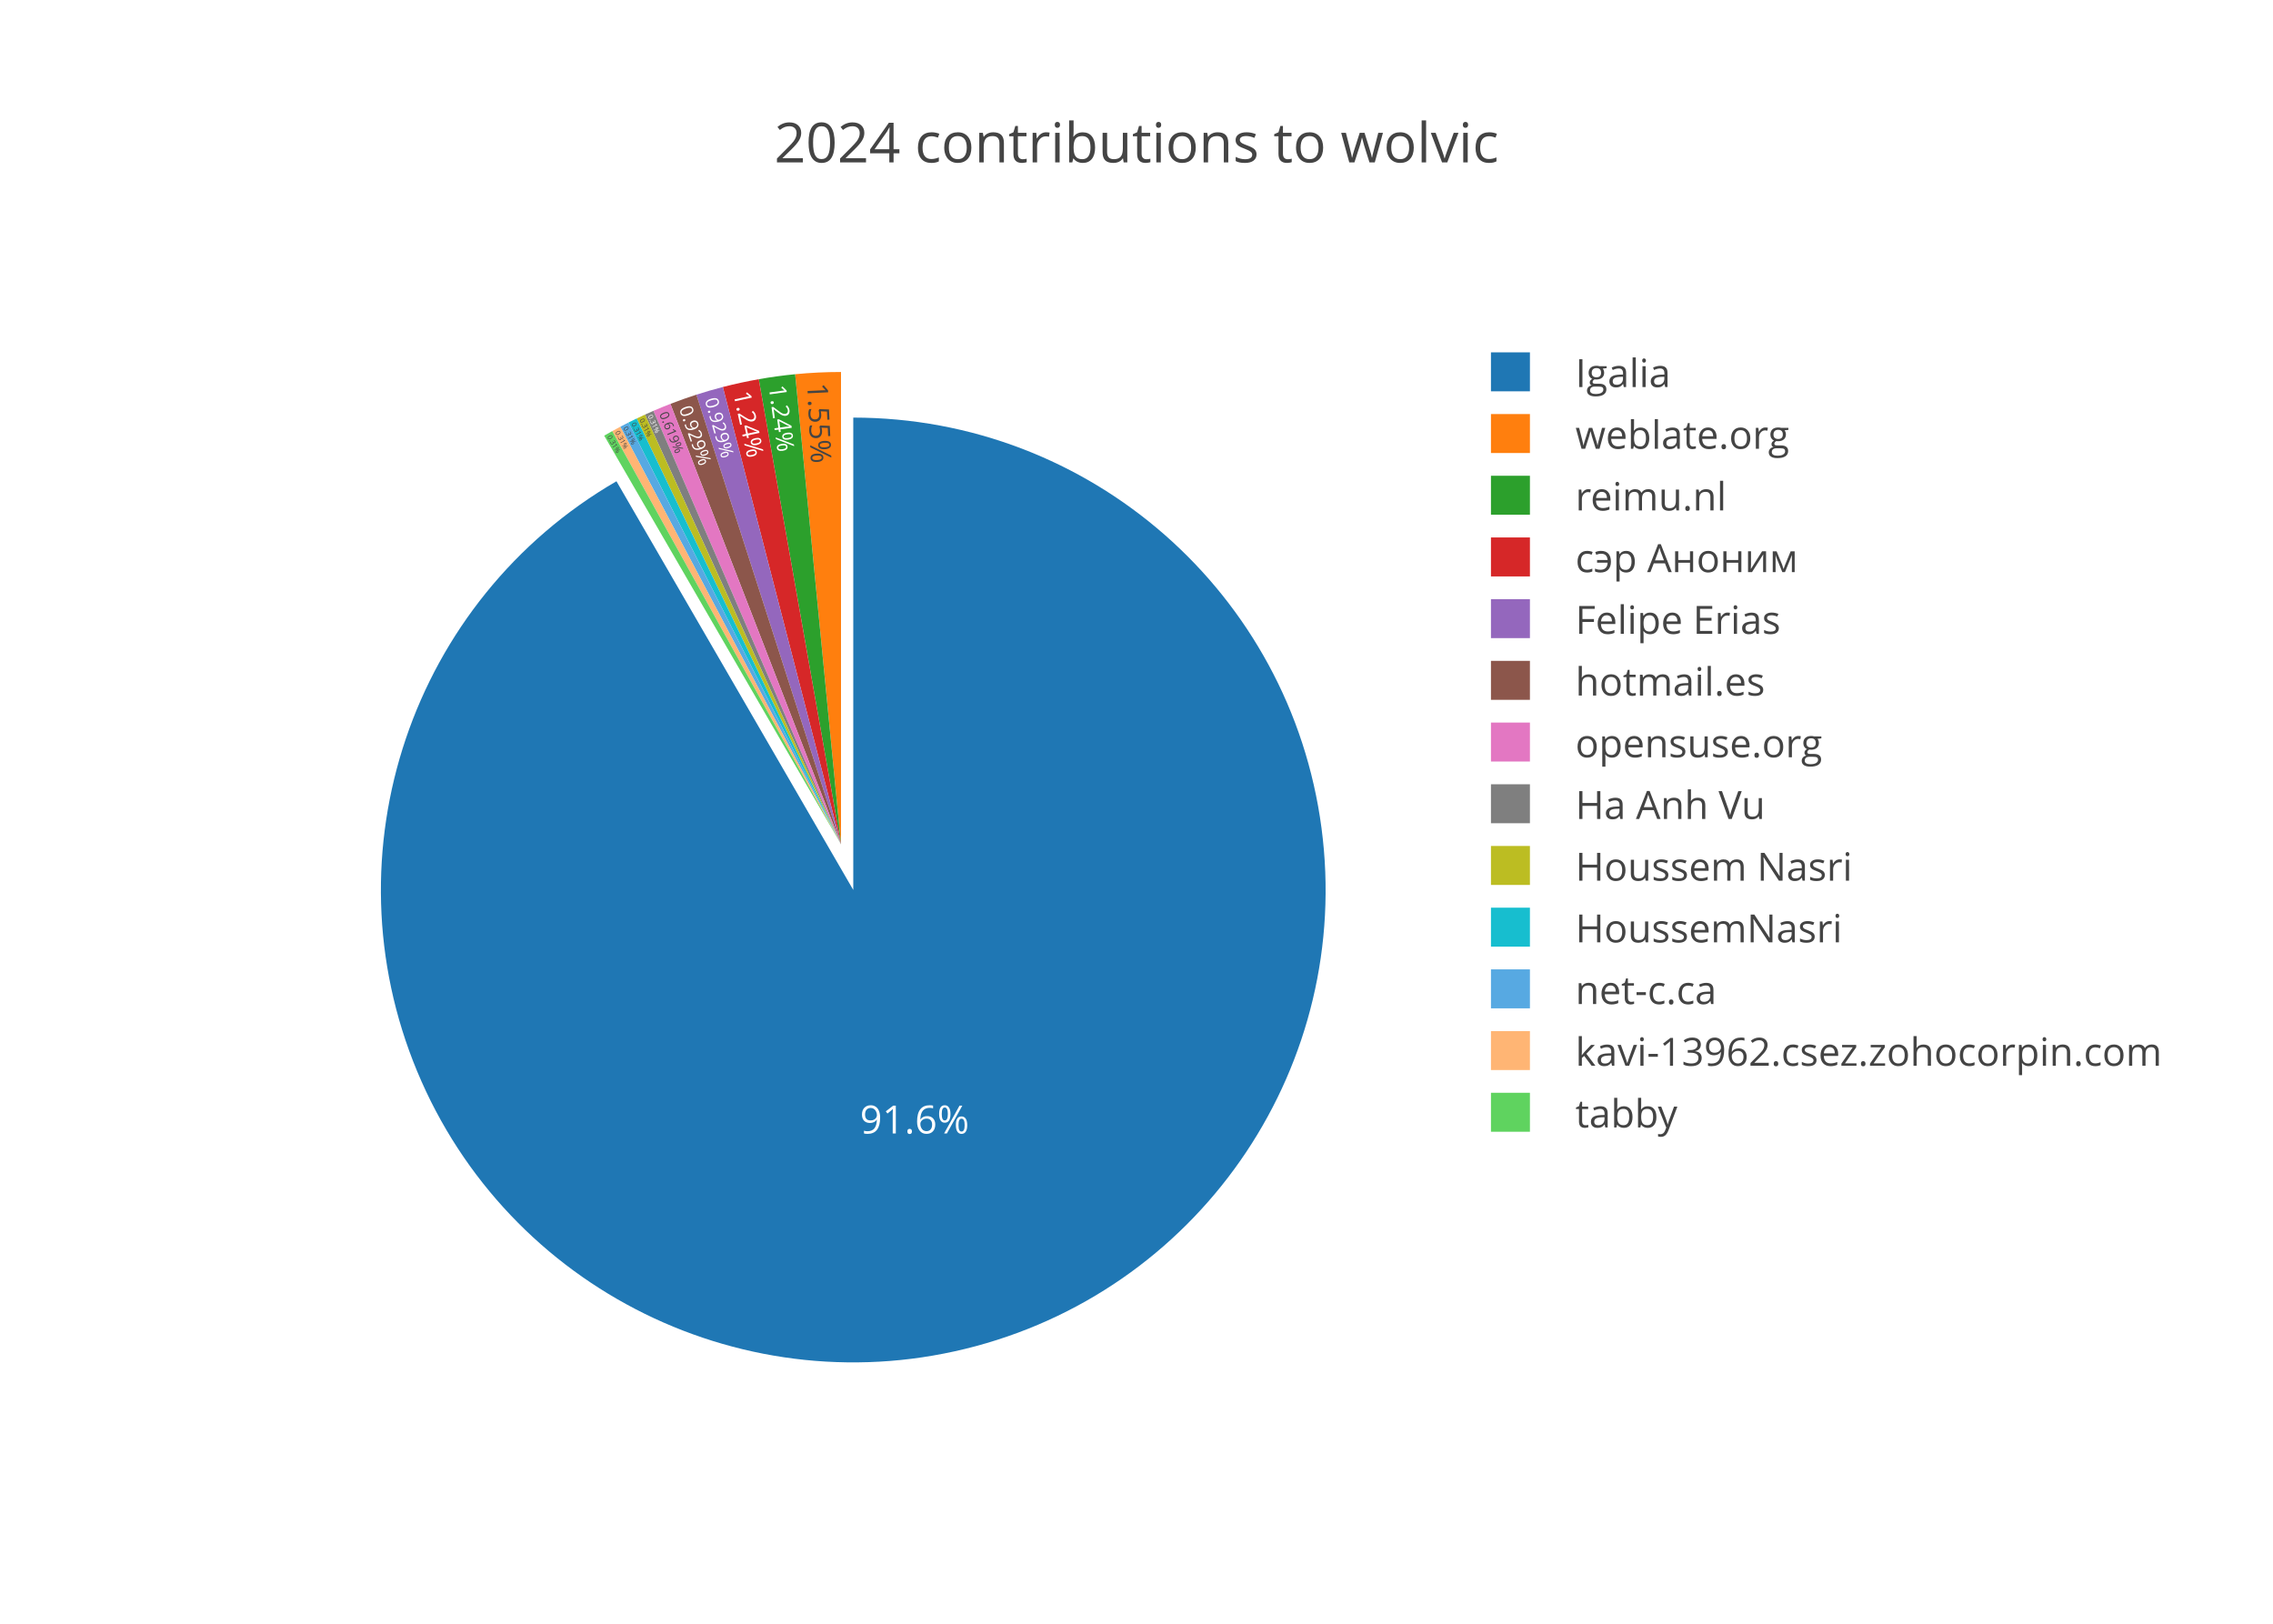
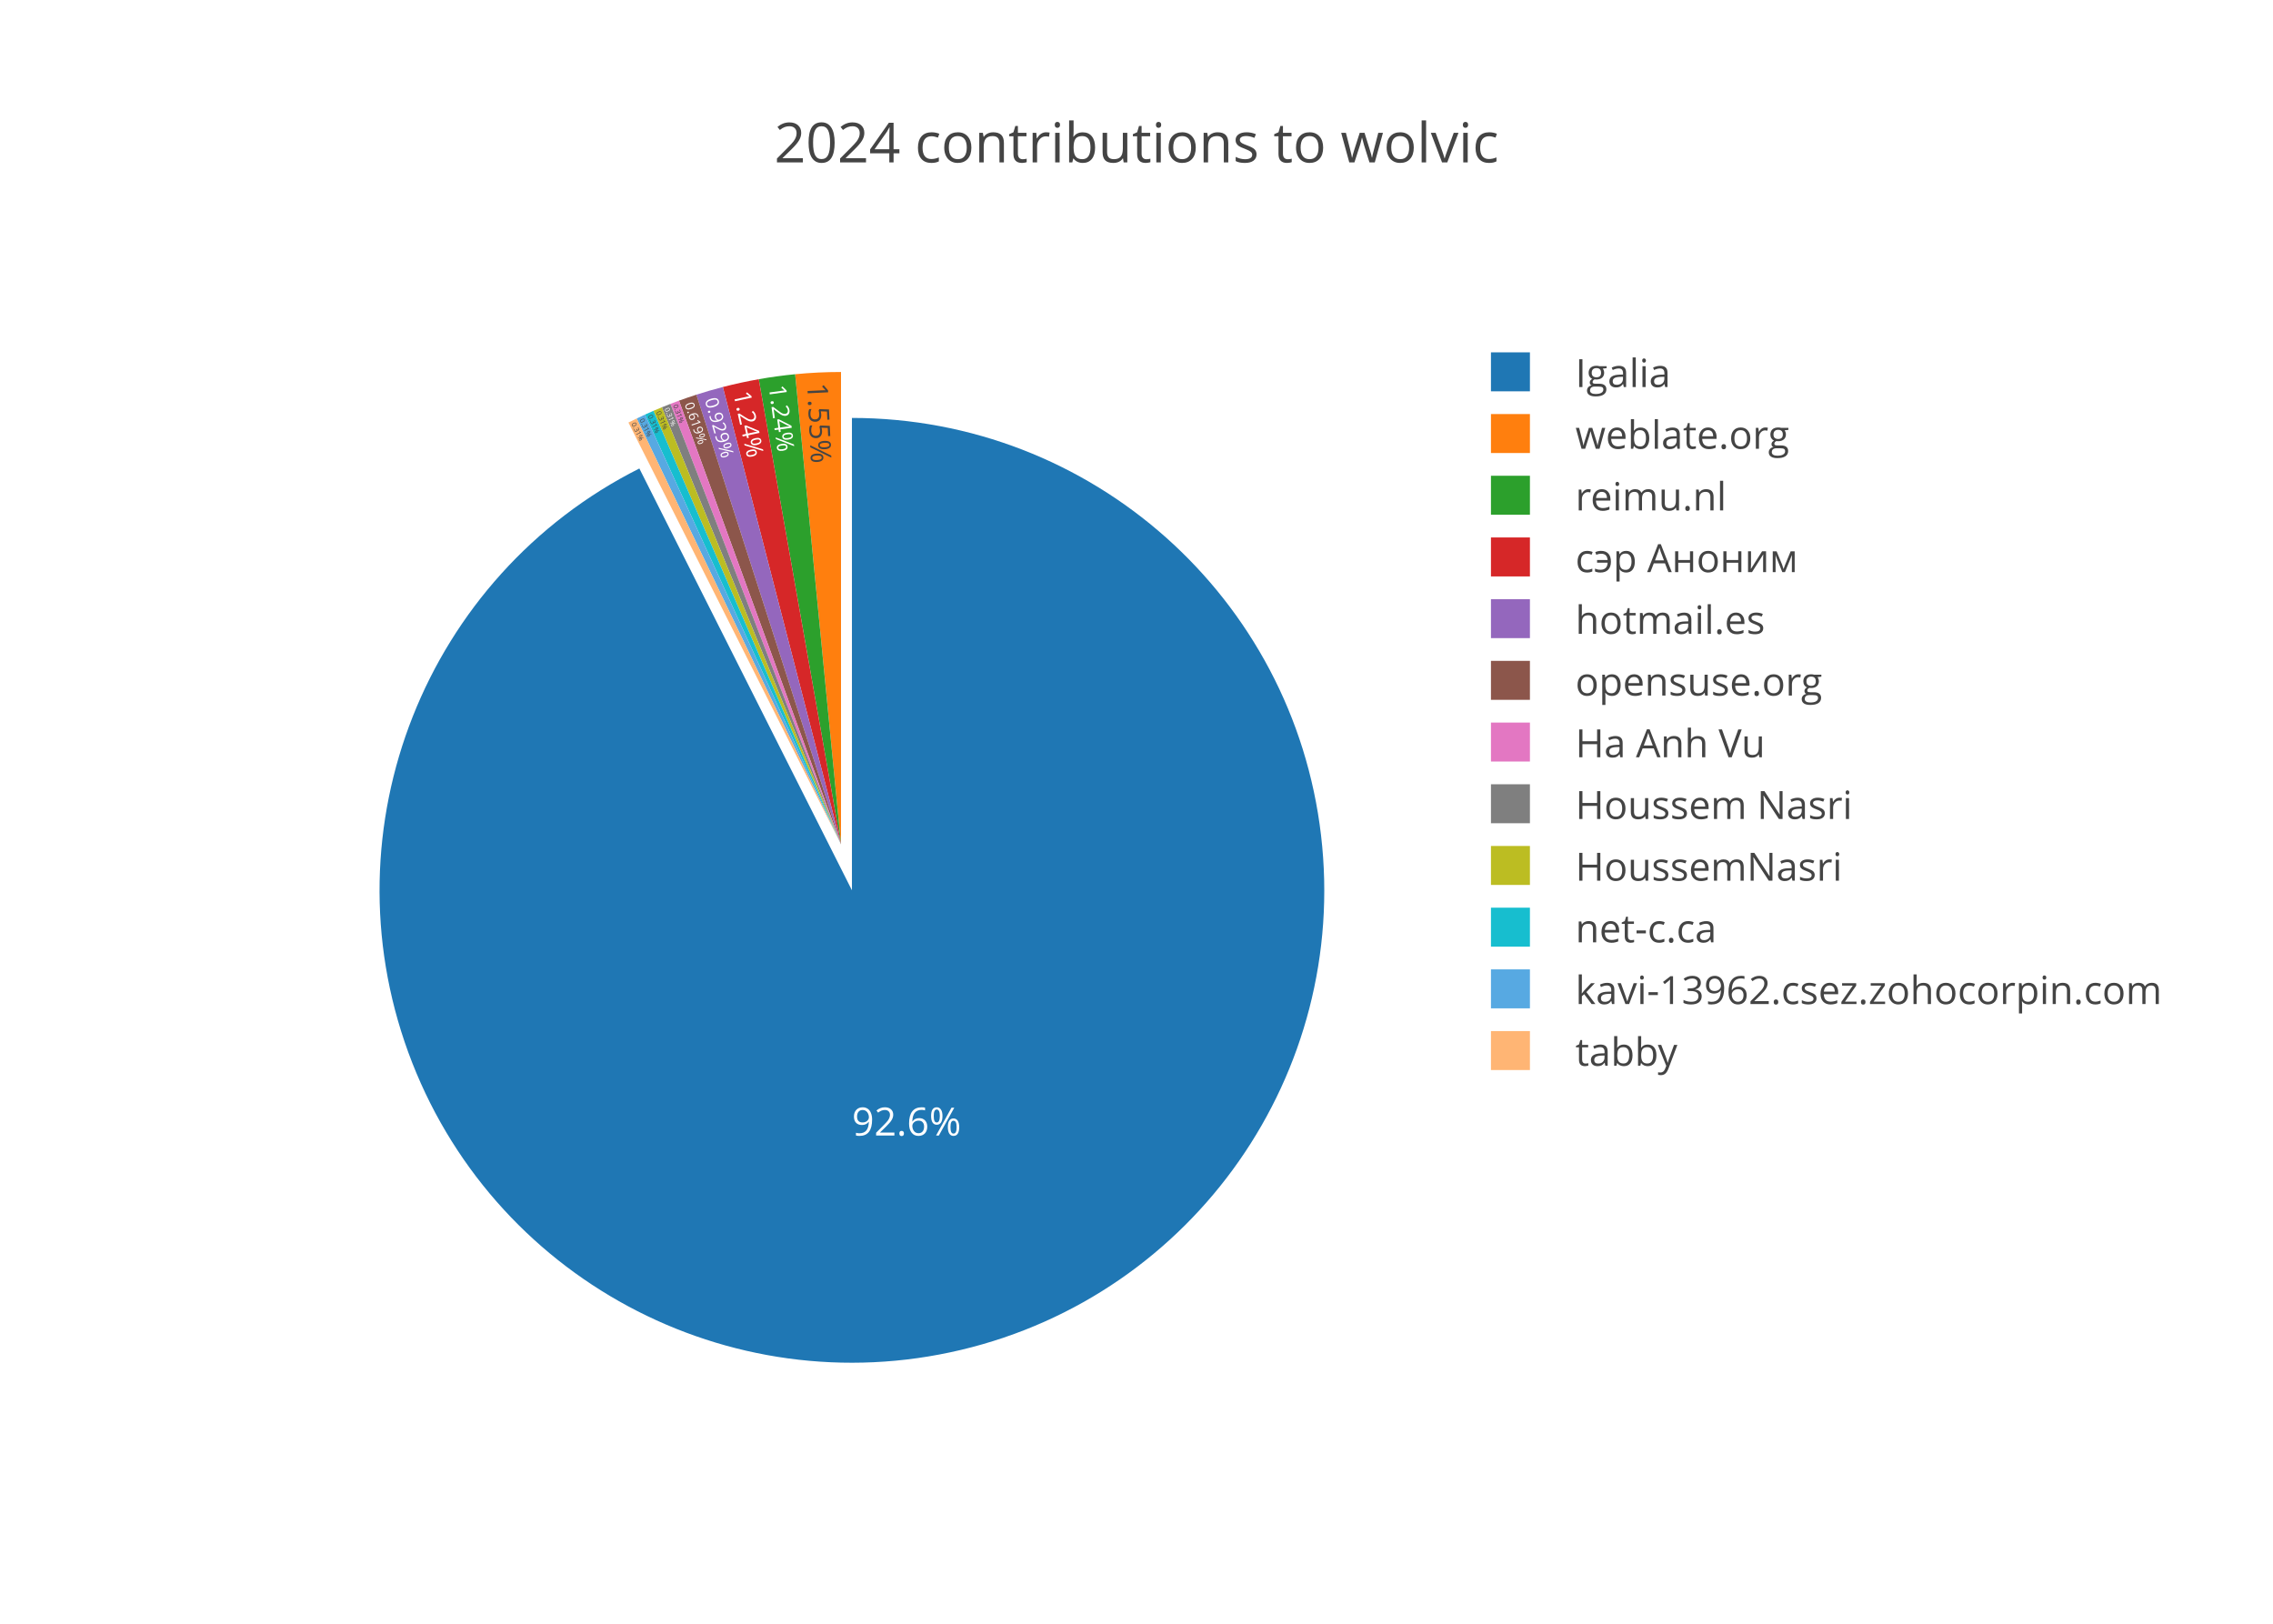
<svg xmlns="http://www.w3.org/2000/svg" class="main-svg" width="700" height="500" style="" viewBox="0 0 700 500">
  <rect x="0" y="0" width="700" height="500" style="fill: rgb(255, 255, 255); fill-opacity: 1;" />
-   <defs id="defs-d9c48c">
+   <defs id="defs-932c62">
    <g class="clips" />
    <g class="gradients" />
  </defs>
  <g class="bglayer" />
  <g class="layer-below">
    <g class="imagelayer" />
    <g class="shapelayer" />
  </g>
  <g class="cartesianlayer" />
  <g class="polarlayer" />
  <g class="ternarylayer" />
  <g class="geolayer" />
  <g class="funnelarealayer" />
  <g class="pielayer">
    <g class="trace" stroke-linejoin="round" style="opacity: 1;">
      <g class="slice">
-         <path class="surface" d="M262.776,274.047l0,-145.455a145.455,145.455 0 1 1 -72.931,19.605Z" style="pointer-events: all; stroke-width: 0; fill: rgb(31, 119, 180); fill-opacity: 1; stroke: rgb(68, 68, 68); stroke-opacity: 1;" />
-         <g class="slicetext">
-           <text data-notex="1" class="slicetext" transform="translate(281.6562,349.0306)" text-anchor="middle" x="0" y="0" style="font-family: 'Open Sans', verdana, arial, sans-serif; font-size: 12px; fill: rgb(255, 255, 255); fill-opacity: 1; white-space: pre;">91.6%</text>
+         <path class="surface" d="M262.365,274.151l0,-145.455a145.455,145.455 0 1 1 -65.467,15.566Z" style="pointer-events: all; stroke-width: 0; fill: rgb(31, 119, 180); fill-opacity: 1; stroke: rgb(68, 68, 68); stroke-opacity: 1;" />
+         <g class="slicetext">
+           <text data-notex="1" class="slicetext" transform="translate(279.1877,349.6558)" text-anchor="middle" x="0" y="0" style="font-family: 'Open Sans', verdana, arial, sans-serif; font-size: 12px; fill: rgb(255, 255, 255); fill-opacity: 1; white-space: pre;">92.6%</text>
        </g>
      </g>
      <g class="slice">
        <path class="surface" d="M259,260l-14.125,-144.767a145.455,145.455 0 0 1 14.125,-0.687Z" style="pointer-events: all; stroke-width: 0; fill: rgb(255, 127, 14); fill-opacity: 1; stroke: rgb(68, 68, 68); stroke-opacity: 1;" />
        <g class="slicetext">
          <text data-notex="1" class="slicetext" transform="translate(249.1891,130.4117)scale(0.7367881)rotate(87.21362)" text-anchor="middle" x="0" y="0" style="font-family: 'Open Sans', verdana, arial, sans-serif; font-size: 12px; fill: rgb(68, 68, 68); fill-opacity: 1; white-space: pre;">1.55%</text>
        </g>
      </g>
      <g class="slice">
        <path class="surface" d="M259,260l-25.335,-143.231a145.455,145.455 0 0 1 11.21,-1.536Z" style="pointer-events: all; stroke-width: 0; fill: rgb(44, 160, 44); fill-opacity: 1; stroke: rgb(68, 68, 68); stroke-opacity: 1;" />
        <g class="slicetext">
          <text data-notex="1" class="slicetext" transform="translate(238.1187,129.1395)scale(0.6155727)rotate(82.19814)" text-anchor="middle" x="0" y="0" style="font-family: 'Open Sans', verdana, arial, sans-serif; font-size: 12px; fill: rgb(255, 255, 255); fill-opacity: 1; white-space: pre;">1.24%</text>
        </g>
      </g>
      <g class="slice">
        <path class="surface" d="M259,260l-36.392,-140.828a145.455,145.455 0 0 1 11.057,-2.403Z" style="pointer-events: all; stroke-width: 0; fill: rgb(214, 39, 40); fill-opacity: 1; stroke: rgb(68, 68, 68); stroke-opacity: 1;" />
        <g class="slicetext">
          <text data-notex="1" class="slicetext" transform="translate(228.0099,131.1586)scale(0.6155727)rotate(77.73994)" text-anchor="middle" x="0" y="0" style="font-family: 'Open Sans', verdana, arial, sans-serif; font-size: 12px; fill: rgb(255, 255, 255); fill-opacity: 1; white-space: pre;">1.24%</text>
        </g>
      </g>
      <g class="slice">
        <path class="surface" d="M259,260l-44.544,-138.466a145.455,145.455 0 0 1 8.152,-2.362Z" style="pointer-events: all; stroke-width: 0; fill: rgb(148, 103, 189); fill-opacity: 1; stroke: rgb(68, 68, 68); stroke-opacity: 1;" />
        <g class="slicetext">
          <text data-notex="1" class="slicetext" transform="translate(219.6449,132.2263)scale(0.4706811)rotate(73.83901)" text-anchor="middle" x="0" y="0" style="font-family: 'Open Sans', verdana, arial, sans-serif; font-size: 12px; fill: rgb(255, 255, 255); fill-opacity: 1; white-space: pre;">0.929%</text>
        </g>
      </g>
      <g class="slice">
-         <path class="surface" d="M259,260l-52.544,-135.632a145.455,145.455 0 0 1 8,-2.834Z" style="pointer-events: all; stroke-width: 0; fill: rgb(140, 86, 75); fill-opacity: 1; stroke: rgb(68, 68, 68); stroke-opacity: 1;" />
-         <g class="slicetext">
-           <text data-notex="1" class="slicetext" transform="translate(212.2596,134.7392)scale(0.4706811)rotate(70.49536)" text-anchor="middle" x="0" y="0" style="font-family: 'Open Sans', verdana, arial, sans-serif; font-size: 12px; fill: rgb(255, 255, 255); fill-opacity: 1; white-space: pre;">0.929%</text>
-         </g>
-       </g>
-       <g class="slice">
-         <path class="surface" d="M259,260l-57.78,-133.486a145.455,145.455 0 0 1 5.236,-2.146Z" style="pointer-events: all; stroke-width: 0; fill: rgb(227, 119, 194); fill-opacity: 1; stroke: rgb(68, 68, 68); stroke-opacity: 1;" />
-         <g class="slicetext">
-           <text data-notex="1" class="slicetext" transform="translate(205.5137,133.6816)scale(0.3316292)rotate(67.70898)" text-anchor="middle" x="0" y="0" style="font-family: 'Open Sans', verdana, arial, sans-serif; font-size: 12px; fill: rgb(68, 68, 68); fill-opacity: 1; white-space: pre;">0.619%</text>
-         </g>
-       </g>
-       <g class="slice">
-         <path class="surface" d="M259,260l-60.366,-132.337a145.455,145.455 0 0 1 2.586,-1.149Z" style="pointer-events: all; stroke-width: 0; fill: rgb(127, 127, 127); fill-opacity: 1; stroke: rgb(68, 68, 68); stroke-opacity: 1;" />
-         <g class="slicetext">
-           <text data-notex="1" class="slicetext" transform="translate(200.6669,130.8289)scale(0.177517)rotate(66.03715)" text-anchor="middle" x="0" y="0" style="font-family: 'Open Sans', verdana, arial, sans-serif; font-size: 12px; fill: rgb(255, 255, 255); fill-opacity: 1; white-space: pre;">0.31%</text>
-         </g>
-       </g>
-       <g class="slice">
-         <path class="surface" d="M259,260l-62.928,-131.138a145.455,145.455 0 0 1 2.563,-1.199Z" style="pointer-events: all; stroke-width: 0; fill: rgb(188, 189, 34); fill-opacity: 1; stroke: rgb(68, 68, 68); stroke-opacity: 1;" />
+         <path class="surface" d="M259,260l-49.896,-136.629a145.455,145.455 0 0 1 5.352,-1.837Z" style="pointer-events: all; stroke-width: 0; fill: rgb(140, 86, 75); fill-opacity: 1; stroke: rgb(68, 68, 68); stroke-opacity: 1;" />
+         <g class="slicetext">
+           <text data-notex="1" class="slicetext" transform="translate(212.9722,130.777)scale(0.3316292)rotate(71.05263)" text-anchor="middle" x="0" y="0" style="font-family: 'Open Sans', verdana, arial, sans-serif; font-size: 12px; fill: rgb(255, 255, 255); fill-opacity: 1; white-space: pre;">0.619%</text>
+         </g>
+       </g>
+       <g class="slice">
+         <path class="surface" d="M259,260l-52.544,-135.632a145.455,145.455 0 0 1 2.648,-0.996Z" style="pointer-events: all; stroke-width: 0; fill: rgb(227, 119, 194); fill-opacity: 1; stroke: rgb(68, 68, 68); stroke-opacity: 1;" />
+         <g class="slicetext">
+           <text data-notex="1" class="slicetext" transform="translate(208.3001,127.6465)scale(0.177517)rotate(69.3808)" text-anchor="middle" x="0" y="0" style="font-family: 'Open Sans', verdana, arial, sans-serif; font-size: 12px; fill: rgb(68, 68, 68); fill-opacity: 1; white-space: pre;">0.31%</text>
+         </g>
+       </g>
+       <g class="slice">
+         <path class="surface" d="M259,260l-55.173,-134.585a145.455,145.455 0 0 1 2.628,-1.048Z" style="pointer-events: all; stroke-width: 0; fill: rgb(127, 127, 127); fill-opacity: 1; stroke: rgb(68, 68, 68); stroke-opacity: 1;" />
+         <g class="slicetext">
+           <text data-notex="1" class="slicetext" transform="translate(205.7352,128.6578)scale(0.177517)rotate(68.26625)" text-anchor="middle" x="0" y="0" style="font-family: 'Open Sans', verdana, arial, sans-serif; font-size: 12px; fill: rgb(255, 255, 255); fill-opacity: 1; white-space: pre;">0.31%</text>
+         </g>
+       </g>
+       <g class="slice">
+         <path class="surface" d="M259,260l-57.78,-133.486a145.455,145.455 0 0 1 2.607,-1.099Z" style="pointer-events: all; stroke-width: 0; fill: rgb(188, 189, 34); fill-opacity: 1; stroke: rgb(68, 68, 68); stroke-opacity: 1;" />
+         <g class="slicetext">
+           <text data-notex="1" class="slicetext" transform="translate(203.1905,129.7187)scale(0.177517)rotate(67.1517)" text-anchor="middle" x="0" y="0" style="font-family: 'Open Sans', verdana, arial, sans-serif; font-size: 12px; fill: rgb(68, 68, 68); fill-opacity: 1; white-space: pre;">0.31%</text>
+         </g>
+       </g>
+       <g class="slice">
+         <path class="surface" d="M259,260l-60.366,-132.337a145.455,145.455 0 0 1 2.586,-1.149Z" style="pointer-events: all; stroke-width: 0; fill: rgb(23, 190, 207); fill-opacity: 1; stroke: rgb(68, 68, 68); stroke-opacity: 1;" />
+         <g class="slicetext">
+           <text data-notex="1" class="slicetext" transform="translate(200.6669,130.8289)scale(0.177517)rotate(66.03715)" text-anchor="middle" x="0" y="0" style="font-family: 'Open Sans', verdana, arial, sans-serif; font-size: 12px; fill: rgb(68, 68, 68); fill-opacity: 1; white-space: pre;">0.31%</text>
+         </g>
+       </g>
+       <g class="slice">
+         <path class="surface" d="M259,260l-62.928,-131.138a145.455,145.455 0 0 1 2.563,-1.199Z" style="pointer-events: all; stroke-width: 0; fill: rgb(87, 169, 226); fill-opacity: 1; stroke: rgb(68, 68, 68); stroke-opacity: 1;" />
        <g class="slicetext">
          <text data-notex="1" class="slicetext" transform="translate(198.1654,131.988)scale(0.177517)rotate(64.9226)" text-anchor="middle" x="0" y="0" style="font-family: 'Open Sans', verdana, arial, sans-serif; font-size: 12px; fill: rgb(68, 68, 68); fill-opacity: 1; white-space: pre;">0.31%</text>
        </g>
      </g>
      <g class="slice">
-         <path class="surface" d="M259,260l-65.467,-129.889a145.455,145.455 0 0 1 2.539,-1.249Z" style="pointer-events: all; stroke-width: 0; fill: rgb(23, 190, 207); fill-opacity: 1; stroke: rgb(68, 68, 68); stroke-opacity: 1;" />
+         <path class="surface" d="M259,260l-65.467,-129.889a145.455,145.455 0 0 1 2.539,-1.249Z" style="pointer-events: all; stroke-width: 0; fill: rgb(255, 181, 116); fill-opacity: 1; stroke: rgb(68, 68, 68); stroke-opacity: 1;" />
        <g class="slicetext">
          <text data-notex="1" class="slicetext" transform="translate(195.6869,133.1955)scale(0.177517)rotate(63.80805)" text-anchor="middle" x="0" y="0" style="font-family: 'Open Sans', verdana, arial, sans-serif; font-size: 12px; fill: rgb(68, 68, 68); fill-opacity: 1; white-space: pre;">0.31%</text>
-         </g>
-       </g>
-       <g class="slice">
-         <path class="surface" d="M259,260l-67.981,-128.591a145.455,145.455 0 0 1 2.514,-1.298Z" style="pointer-events: all; stroke-width: 0; fill: rgb(87, 169, 226); fill-opacity: 1; stroke: rgb(68, 68, 68); stroke-opacity: 1;" />
-         <g class="slicetext">
-           <text data-notex="1" class="slicetext" transform="translate(193.2324,134.4511)scale(0.177517)rotate(62.6935)" text-anchor="middle" x="0" y="0" style="font-family: 'Open Sans', verdana, arial, sans-serif; font-size: 12px; fill: rgb(68, 68, 68); fill-opacity: 1; white-space: pre;">0.31%</text>
-         </g>
-       </g>
-       <g class="slice">
-         <path class="surface" d="M259,260l-70.47,-127.244a145.455,145.455 0 0 1 2.488,-1.347Z" style="pointer-events: all; stroke-width: 0; fill: rgb(255, 181, 116); fill-opacity: 1; stroke: rgb(68, 68, 68); stroke-opacity: 1;" />
-         <g class="slicetext">
-           <text data-notex="1" class="slicetext" transform="translate(190.8027,135.7541)scale(0.177517)rotate(61.57895)" text-anchor="middle" x="0" y="0" style="font-family: 'Open Sans', verdana, arial, sans-serif; font-size: 12px; fill: rgb(68, 68, 68); fill-opacity: 1; white-space: pre;">0.31%</text>
-         </g>
-       </g>
-       <g class="slice">
-         <path class="surface" d="M259,260l-72.931,-125.849a145.455,145.455 0 0 1 2.462,-1.395Z" style="pointer-events: all; stroke-width: 0; fill: rgb(95, 211, 95); fill-opacity: 1; stroke: rgb(68, 68, 68); stroke-opacity: 1;" />
-         <g class="slicetext">
-           <text data-notex="1" class="slicetext" transform="translate(188.3989,137.1041)scale(0.177517)rotate(60.4644)" text-anchor="middle" x="0" y="0" style="font-family: 'Open Sans', verdana, arial, sans-serif; font-size: 12px; fill: rgb(68, 68, 68); fill-opacity: 1; white-space: pre;">0.31%</text>
        </g>
      </g>
    </g>
  </g>
  <g class="treemaplayer" />
  <g class="sunburstlayer" />
  <g class="glimages" />
-   <defs id="topdefs-d9c48c">
+   <defs id="topdefs-932c62">
    <g class="clips" />
-     <clipPath id="legendd9c48c">
-       <rect width="243" height="257" x="0" y="0" />
+     <clipPath id="legend932c62">
+       <rect width="243" height="238" x="0" y="0" />
    </clipPath>
  </defs>
  <g class="layer-above">
    <g class="imagelayer" />
    <g class="shapelayer" />
  </g>
  <g class="infolayer">
    <g class="legend" pointer-events="all" transform="translate(445.16,100)">
-       <rect class="bg" shape-rendering="crispEdges" width="243" height="257" x="0" y="0" style="stroke: rgb(68, 68, 68); stroke-opacity: 1; fill: rgb(255, 255, 255); fill-opacity: 1; stroke-width: 0px;" />
-       <g class="scrollbox" transform="" clip-path="url('#legendd9c48c')">
+       <rect class="bg" shape-rendering="crispEdges" width="243" height="238" x="0" y="0" style="stroke: rgb(68, 68, 68); stroke-opacity: 1; fill: rgb(255, 255, 255); fill-opacity: 1; stroke-width: 0px;" />
+       <g class="scrollbox" transform="" clip-path="url('#legend932c62')">
        <g class="groups">
          <g class="traces" transform="translate(0,14.5)" style="opacity: 1;">
            <text class="legendtext" text-anchor="start" x="40" y="4.68" style="font-family: 'Open Sans', verdana, arial, sans-serif; font-size: 12px; fill: rgb(68, 68, 68); fill-opacity: 1; white-space: pre;">Igalia</text>
            <g class="layers" style="opacity: 1;">
              <g class="legendfill" />
              <g class="legendlines" />
              <g class="legendsymbols">
                <g class="legendpoints">
                  <path class="legendpie" d="M6,6H-6V-6H6Z" transform="translate(20,0)" style="stroke-width: 0; fill: rgb(31, 119, 180); fill-opacity: 1; stroke: rgb(68, 68, 68); stroke-opacity: 1;" />
                </g>
              </g>
            </g>
            <rect class="legendtoggle" x="0" y="-9.5" width="237.883" height="19" style="fill: rgb(0, 0, 0); fill-opacity: 0;" />
          </g>
          <g class="traces" transform="translate(0,33.5)" style="opacity: 1;">
            <text class="legendtext" text-anchor="start" x="40" y="4.68" style="font-family: 'Open Sans', verdana, arial, sans-serif; font-size: 12px; fill: rgb(68, 68, 68); fill-opacity: 1; white-space: pre;">weblate.org</text>
            <g class="layers" style="opacity: 1;">
              <g class="legendfill" />
              <g class="legendlines" />
              <g class="legendsymbols">
                <g class="legendpoints">
                  <path class="legendpie" d="M6,6H-6V-6H6Z" transform="translate(20,0)" style="stroke-width: 0; fill: rgb(255, 127, 14); fill-opacity: 1; stroke: rgb(68, 68, 68); stroke-opacity: 1;" />
                </g>
              </g>
            </g>
            <rect class="legendtoggle" x="0" y="-9.5" width="237.883" height="19" style="fill: rgb(0, 0, 0); fill-opacity: 0;" />
          </g>
          <g class="traces" transform="translate(0,52.5)" style="opacity: 1;">
            <text class="legendtext" text-anchor="start" x="40" y="4.68" style="font-family: 'Open Sans', verdana, arial, sans-serif; font-size: 12px; fill: rgb(68, 68, 68); fill-opacity: 1; white-space: pre;">reimu.nl</text>
            <g class="layers" style="opacity: 1;">
              <g class="legendfill" />
              <g class="legendlines" />
              <g class="legendsymbols">
                <g class="legendpoints">
                  <path class="legendpie" d="M6,6H-6V-6H6Z" transform="translate(20,0)" style="stroke-width: 0; fill: rgb(44, 160, 44); fill-opacity: 1; stroke: rgb(68, 68, 68); stroke-opacity: 1;" />
                </g>
              </g>
            </g>
            <rect class="legendtoggle" x="0" y="-9.5" width="237.883" height="19" style="fill: rgb(0, 0, 0); fill-opacity: 0;" />
          </g>
          <g class="traces" transform="translate(0,71.5)" style="opacity: 1;">
            <text class="legendtext" text-anchor="start" x="40" y="4.68" style="font-family: 'Open Sans', verdana, arial, sans-serif; font-size: 12px; fill: rgb(68, 68, 68); fill-opacity: 1; white-space: pre;">сэр Аноним</text>
            <g class="layers" style="opacity: 1;">
              <g class="legendfill" />
              <g class="legendlines" />
              <g class="legendsymbols">
                <g class="legendpoints">
                  <path class="legendpie" d="M6,6H-6V-6H6Z" transform="translate(20,0)" style="stroke-width: 0; fill: rgb(214, 39, 40); fill-opacity: 1; stroke: rgb(68, 68, 68); stroke-opacity: 1;" />
                </g>
              </g>
            </g>
            <rect class="legendtoggle" x="0" y="-9.5" width="237.883" height="19" style="fill: rgb(0, 0, 0); fill-opacity: 0;" />
          </g>
          <g class="traces" transform="translate(0,90.5)" style="opacity: 1;">
-             <text class="legendtext" text-anchor="start" x="40" y="4.68" style="font-family: 'Open Sans', verdana, arial, sans-serif; font-size: 12px; fill: rgb(68, 68, 68); fill-opacity: 1; white-space: pre;">Felipe Erias</text>
+             <text class="legendtext" text-anchor="start" x="40" y="4.68" style="font-family: 'Open Sans', verdana, arial, sans-serif; font-size: 12px; fill: rgb(68, 68, 68); fill-opacity: 1; white-space: pre;">hotmail.es</text>
            <g class="layers" style="opacity: 1;">
              <g class="legendfill" />
              <g class="legendlines" />
              <g class="legendsymbols">
                <g class="legendpoints">
                  <path class="legendpie" d="M6,6H-6V-6H6Z" transform="translate(20,0)" style="stroke-width: 0; fill: rgb(148, 103, 189); fill-opacity: 1; stroke: rgb(68, 68, 68); stroke-opacity: 1;" />
                </g>
              </g>
            </g>
            <rect class="legendtoggle" x="0" y="-9.5" width="237.883" height="19" style="fill: rgb(0, 0, 0); fill-opacity: 0;" />
          </g>
          <g class="traces" transform="translate(0,109.5)" style="opacity: 1;">
-             <text class="legendtext" text-anchor="start" x="40" y="4.68" style="font-family: 'Open Sans', verdana, arial, sans-serif; font-size: 12px; fill: rgb(68, 68, 68); fill-opacity: 1; white-space: pre;">hotmail.es</text>
+             <text class="legendtext" text-anchor="start" x="40" y="4.68" style="font-family: 'Open Sans', verdana, arial, sans-serif; font-size: 12px; fill: rgb(68, 68, 68); fill-opacity: 1; white-space: pre;">opensuse.org</text>
            <g class="layers" style="opacity: 1;">
              <g class="legendfill" />
              <g class="legendlines" />
              <g class="legendsymbols">
                <g class="legendpoints">
                  <path class="legendpie" d="M6,6H-6V-6H6Z" transform="translate(20,0)" style="stroke-width: 0; fill: rgb(140, 86, 75); fill-opacity: 1; stroke: rgb(68, 68, 68); stroke-opacity: 1;" />
                </g>
              </g>
            </g>
            <rect class="legendtoggle" x="0" y="-9.5" width="237.883" height="19" style="fill: rgb(0, 0, 0); fill-opacity: 0;" />
          </g>
          <g class="traces" transform="translate(0,128.5)" style="opacity: 1;">
-             <text class="legendtext" text-anchor="start" x="40" y="4.68" style="font-family: 'Open Sans', verdana, arial, sans-serif; font-size: 12px; fill: rgb(68, 68, 68); fill-opacity: 1; white-space: pre;">opensuse.org</text>
+             <text class="legendtext" text-anchor="start" x="40" y="4.68" style="font-family: 'Open Sans', verdana, arial, sans-serif; font-size: 12px; fill: rgb(68, 68, 68); fill-opacity: 1; white-space: pre;">Ha Anh Vu</text>
            <g class="layers" style="opacity: 1;">
              <g class="legendfill" />
              <g class="legendlines" />
              <g class="legendsymbols">
                <g class="legendpoints">
                  <path class="legendpie" d="M6,6H-6V-6H6Z" transform="translate(20,0)" style="stroke-width: 0; fill: rgb(227, 119, 194); fill-opacity: 1; stroke: rgb(68, 68, 68); stroke-opacity: 1;" />
                </g>
              </g>
            </g>
            <rect class="legendtoggle" x="0" y="-9.5" width="237.883" height="19" style="fill: rgb(0, 0, 0); fill-opacity: 0;" />
          </g>
          <g class="traces" transform="translate(0,147.5)" style="opacity: 1;">
-             <text class="legendtext" text-anchor="start" x="40" y="4.68" style="font-family: 'Open Sans', verdana, arial, sans-serif; font-size: 12px; fill: rgb(68, 68, 68); fill-opacity: 1; white-space: pre;">Ha Anh Vu</text>
+             <text class="legendtext" text-anchor="start" x="40" y="4.68" style="font-family: 'Open Sans', verdana, arial, sans-serif; font-size: 12px; fill: rgb(68, 68, 68); fill-opacity: 1; white-space: pre;">Houssem Nasri</text>
            <g class="layers" style="opacity: 1;">
              <g class="legendfill" />
              <g class="legendlines" />
              <g class="legendsymbols">
                <g class="legendpoints">
                  <path class="legendpie" d="M6,6H-6V-6H6Z" transform="translate(20,0)" style="stroke-width: 0; fill: rgb(127, 127, 127); fill-opacity: 1; stroke: rgb(68, 68, 68); stroke-opacity: 1;" />
                </g>
              </g>
            </g>
            <rect class="legendtoggle" x="0" y="-9.5" width="237.883" height="19" style="fill: rgb(0, 0, 0); fill-opacity: 0;" />
          </g>
          <g class="traces" transform="translate(0,166.5)" style="opacity: 1;">
-             <text class="legendtext" text-anchor="start" x="40" y="4.68" style="font-family: 'Open Sans', verdana, arial, sans-serif; font-size: 12px; fill: rgb(68, 68, 68); fill-opacity: 1; white-space: pre;">Houssem Nasri</text>
+             <text class="legendtext" text-anchor="start" x="40" y="4.68" style="font-family: 'Open Sans', verdana, arial, sans-serif; font-size: 12px; fill: rgb(68, 68, 68); fill-opacity: 1; white-space: pre;">HoussemNasri</text>
            <g class="layers" style="opacity: 1;">
              <g class="legendfill" />
              <g class="legendlines" />
              <g class="legendsymbols">
                <g class="legendpoints">
                  <path class="legendpie" d="M6,6H-6V-6H6Z" transform="translate(20,0)" style="stroke-width: 0; fill: rgb(188, 189, 34); fill-opacity: 1; stroke: rgb(68, 68, 68); stroke-opacity: 1;" />
                </g>
              </g>
            </g>
            <rect class="legendtoggle" x="0" y="-9.5" width="237.883" height="19" style="fill: rgb(0, 0, 0); fill-opacity: 0;" />
          </g>
          <g class="traces" transform="translate(0,185.5)" style="opacity: 1;">
-             <text class="legendtext" text-anchor="start" x="40" y="4.68" style="font-family: 'Open Sans', verdana, arial, sans-serif; font-size: 12px; fill: rgb(68, 68, 68); fill-opacity: 1; white-space: pre;">HoussemNasri</text>
+             <text class="legendtext" text-anchor="start" x="40" y="4.68" style="font-family: 'Open Sans', verdana, arial, sans-serif; font-size: 12px; fill: rgb(68, 68, 68); fill-opacity: 1; white-space: pre;">net-c.ca</text>
            <g class="layers" style="opacity: 1;">
              <g class="legendfill" />
              <g class="legendlines" />
              <g class="legendsymbols">
                <g class="legendpoints">
                  <path class="legendpie" d="M6,6H-6V-6H6Z" transform="translate(20,0)" style="stroke-width: 0; fill: rgb(23, 190, 207); fill-opacity: 1; stroke: rgb(68, 68, 68); stroke-opacity: 1;" />
                </g>
              </g>
            </g>
            <rect class="legendtoggle" x="0" y="-9.5" width="237.883" height="19" style="fill: rgb(0, 0, 0); fill-opacity: 0;" />
          </g>
          <g class="traces" transform="translate(0,204.5)" style="opacity: 1;">
-             <text class="legendtext" text-anchor="start" x="40" y="4.68" style="font-family: 'Open Sans', verdana, arial, sans-serif; font-size: 12px; fill: rgb(68, 68, 68); fill-opacity: 1; white-space: pre;">net-c.ca</text>
+             <text class="legendtext" text-anchor="start" x="40" y="4.68" style="font-family: 'Open Sans', verdana, arial, sans-serif; font-size: 12px; fill: rgb(68, 68, 68); fill-opacity: 1; white-space: pre;">kavi-13962.csez.zohocorpin.com</text>
            <g class="layers" style="opacity: 1;">
              <g class="legendfill" />
              <g class="legendlines" />
              <g class="legendsymbols">
                <g class="legendpoints">
                  <path class="legendpie" d="M6,6H-6V-6H6Z" transform="translate(20,0)" style="stroke-width: 0; fill: rgb(87, 169, 226); fill-opacity: 1; stroke: rgb(68, 68, 68); stroke-opacity: 1;" />
                </g>
              </g>
            </g>
            <rect class="legendtoggle" x="0" y="-9.5" width="237.883" height="19" style="fill: rgb(0, 0, 0); fill-opacity: 0;" />
          </g>
          <g class="traces" transform="translate(0,223.5)" style="opacity: 1;">
-             <text class="legendtext" text-anchor="start" x="40" y="4.68" style="font-family: 'Open Sans', verdana, arial, sans-serif; font-size: 12px; fill: rgb(68, 68, 68); fill-opacity: 1; white-space: pre;">kavi-13962.csez.zohocorpin.com</text>
+             <text class="legendtext" text-anchor="start" x="40" y="4.68" style="font-family: 'Open Sans', verdana, arial, sans-serif; font-size: 12px; fill: rgb(68, 68, 68); fill-opacity: 1; white-space: pre;">tabby</text>
            <g class="layers" style="opacity: 1;">
              <g class="legendfill" />
              <g class="legendlines" />
              <g class="legendsymbols">
                <g class="legendpoints">
                  <path class="legendpie" d="M6,6H-6V-6H6Z" transform="translate(20,0)" style="stroke-width: 0; fill: rgb(255, 181, 116); fill-opacity: 1; stroke: rgb(68, 68, 68); stroke-opacity: 1;" />
-                 </g>
-               </g>
-             </g>
-             <rect class="legendtoggle" x="0" y="-9.5" width="237.883" height="19" style="fill: rgb(0, 0, 0); fill-opacity: 0;" />
-           </g>
-           <g class="traces" transform="translate(0,242.5)" style="opacity: 1;">
-             <text class="legendtext" text-anchor="start" x="40" y="4.68" style="font-family: 'Open Sans', verdana, arial, sans-serif; font-size: 12px; fill: rgb(68, 68, 68); fill-opacity: 1; white-space: pre;">tabby</text>
-             <g class="layers" style="opacity: 1;">
-               <g class="legendfill" />
-               <g class="legendlines" />
-               <g class="legendsymbols">
-                 <g class="legendpoints">
-                   <path class="legendpie" d="M6,6H-6V-6H6Z" transform="translate(20,0)" style="stroke-width: 0; fill: rgb(95, 211, 95); fill-opacity: 1; stroke: rgb(68, 68, 68); stroke-opacity: 1;" />
                </g>
              </g>
            </g>
            <rect class="legendtoggle" x="0" y="-9.5" width="237.883" height="19" style="fill: rgb(0, 0, 0); fill-opacity: 0;" />
          </g>
        </g>
      </g>
      <rect class="scrollbar" rx="20" ry="3" width="0" height="0" x="0" y="0" style="fill: rgb(128, 139, 164); fill-opacity: 1;" />
    </g>
    <g class="g-gtitle">
      <text class="gtitle" x="350" y="50" text-anchor="middle" dy="0em" style="font-family: 'Open Sans', verdana, arial, sans-serif; font-size: 17px; fill: rgb(68, 68, 68); opacity: 1; font-weight: normal; white-space: pre;">2024 contributions to wolvic</text>
    </g>
  </g>
</svg>
